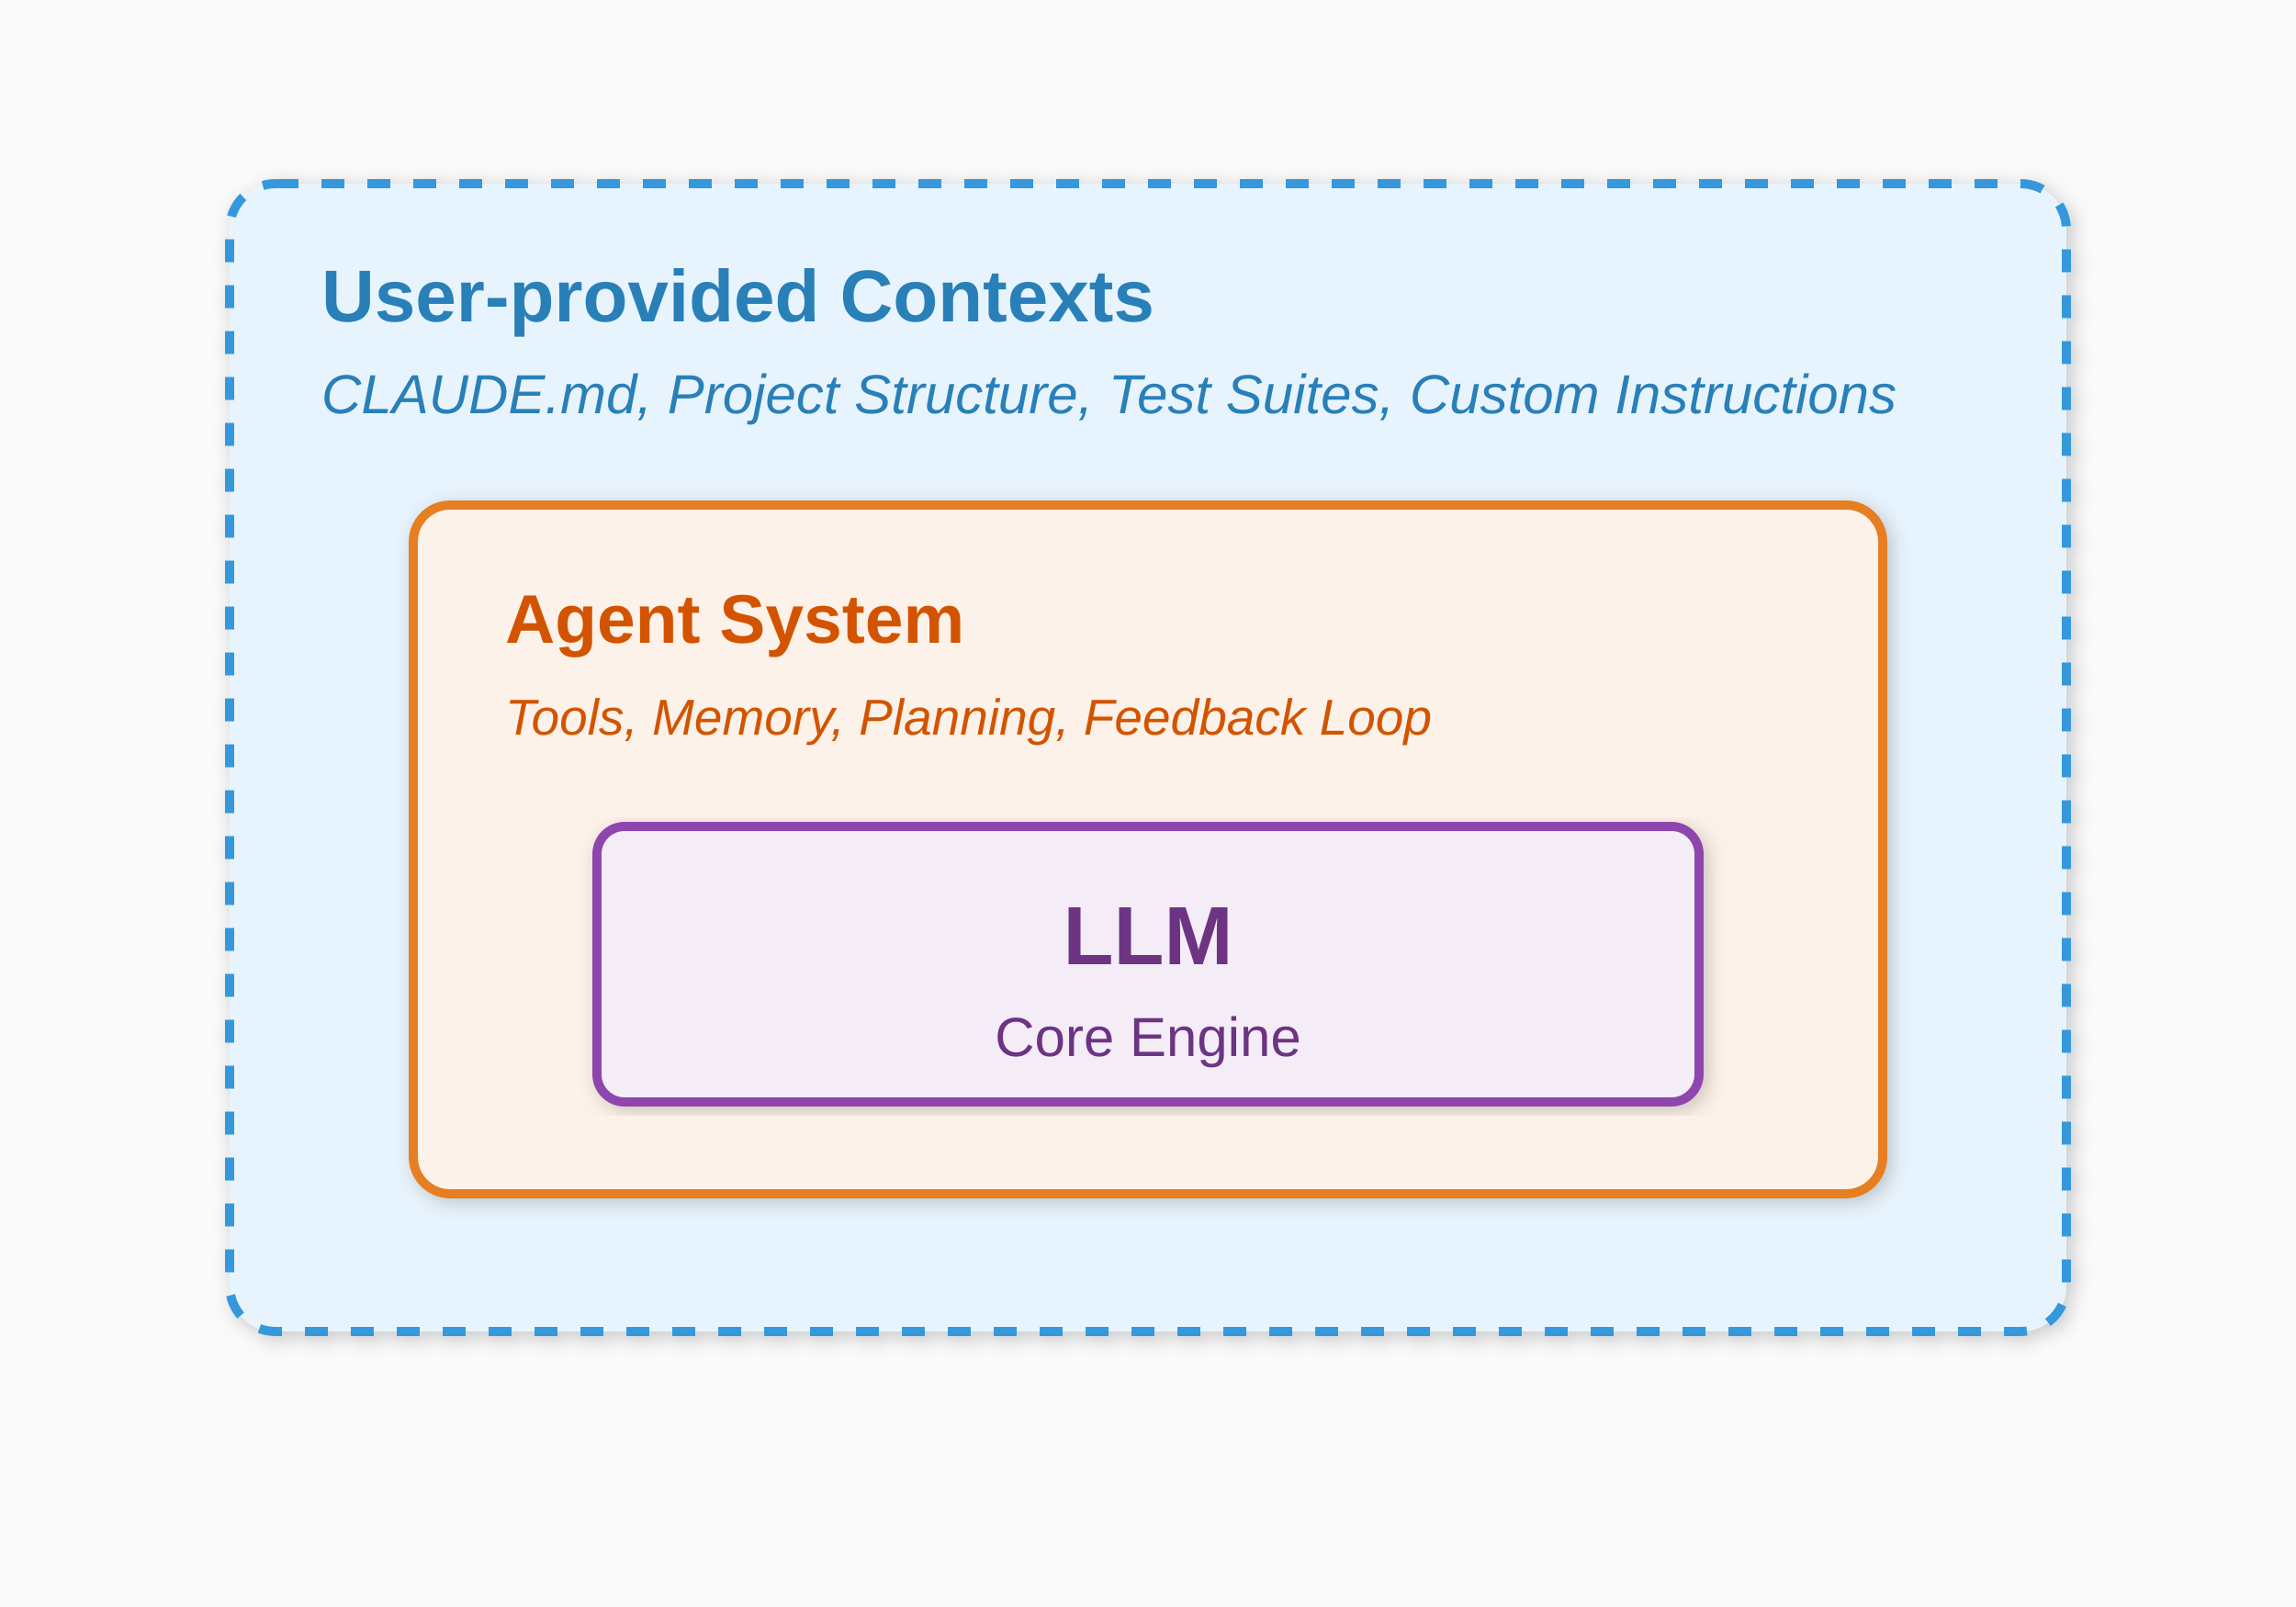
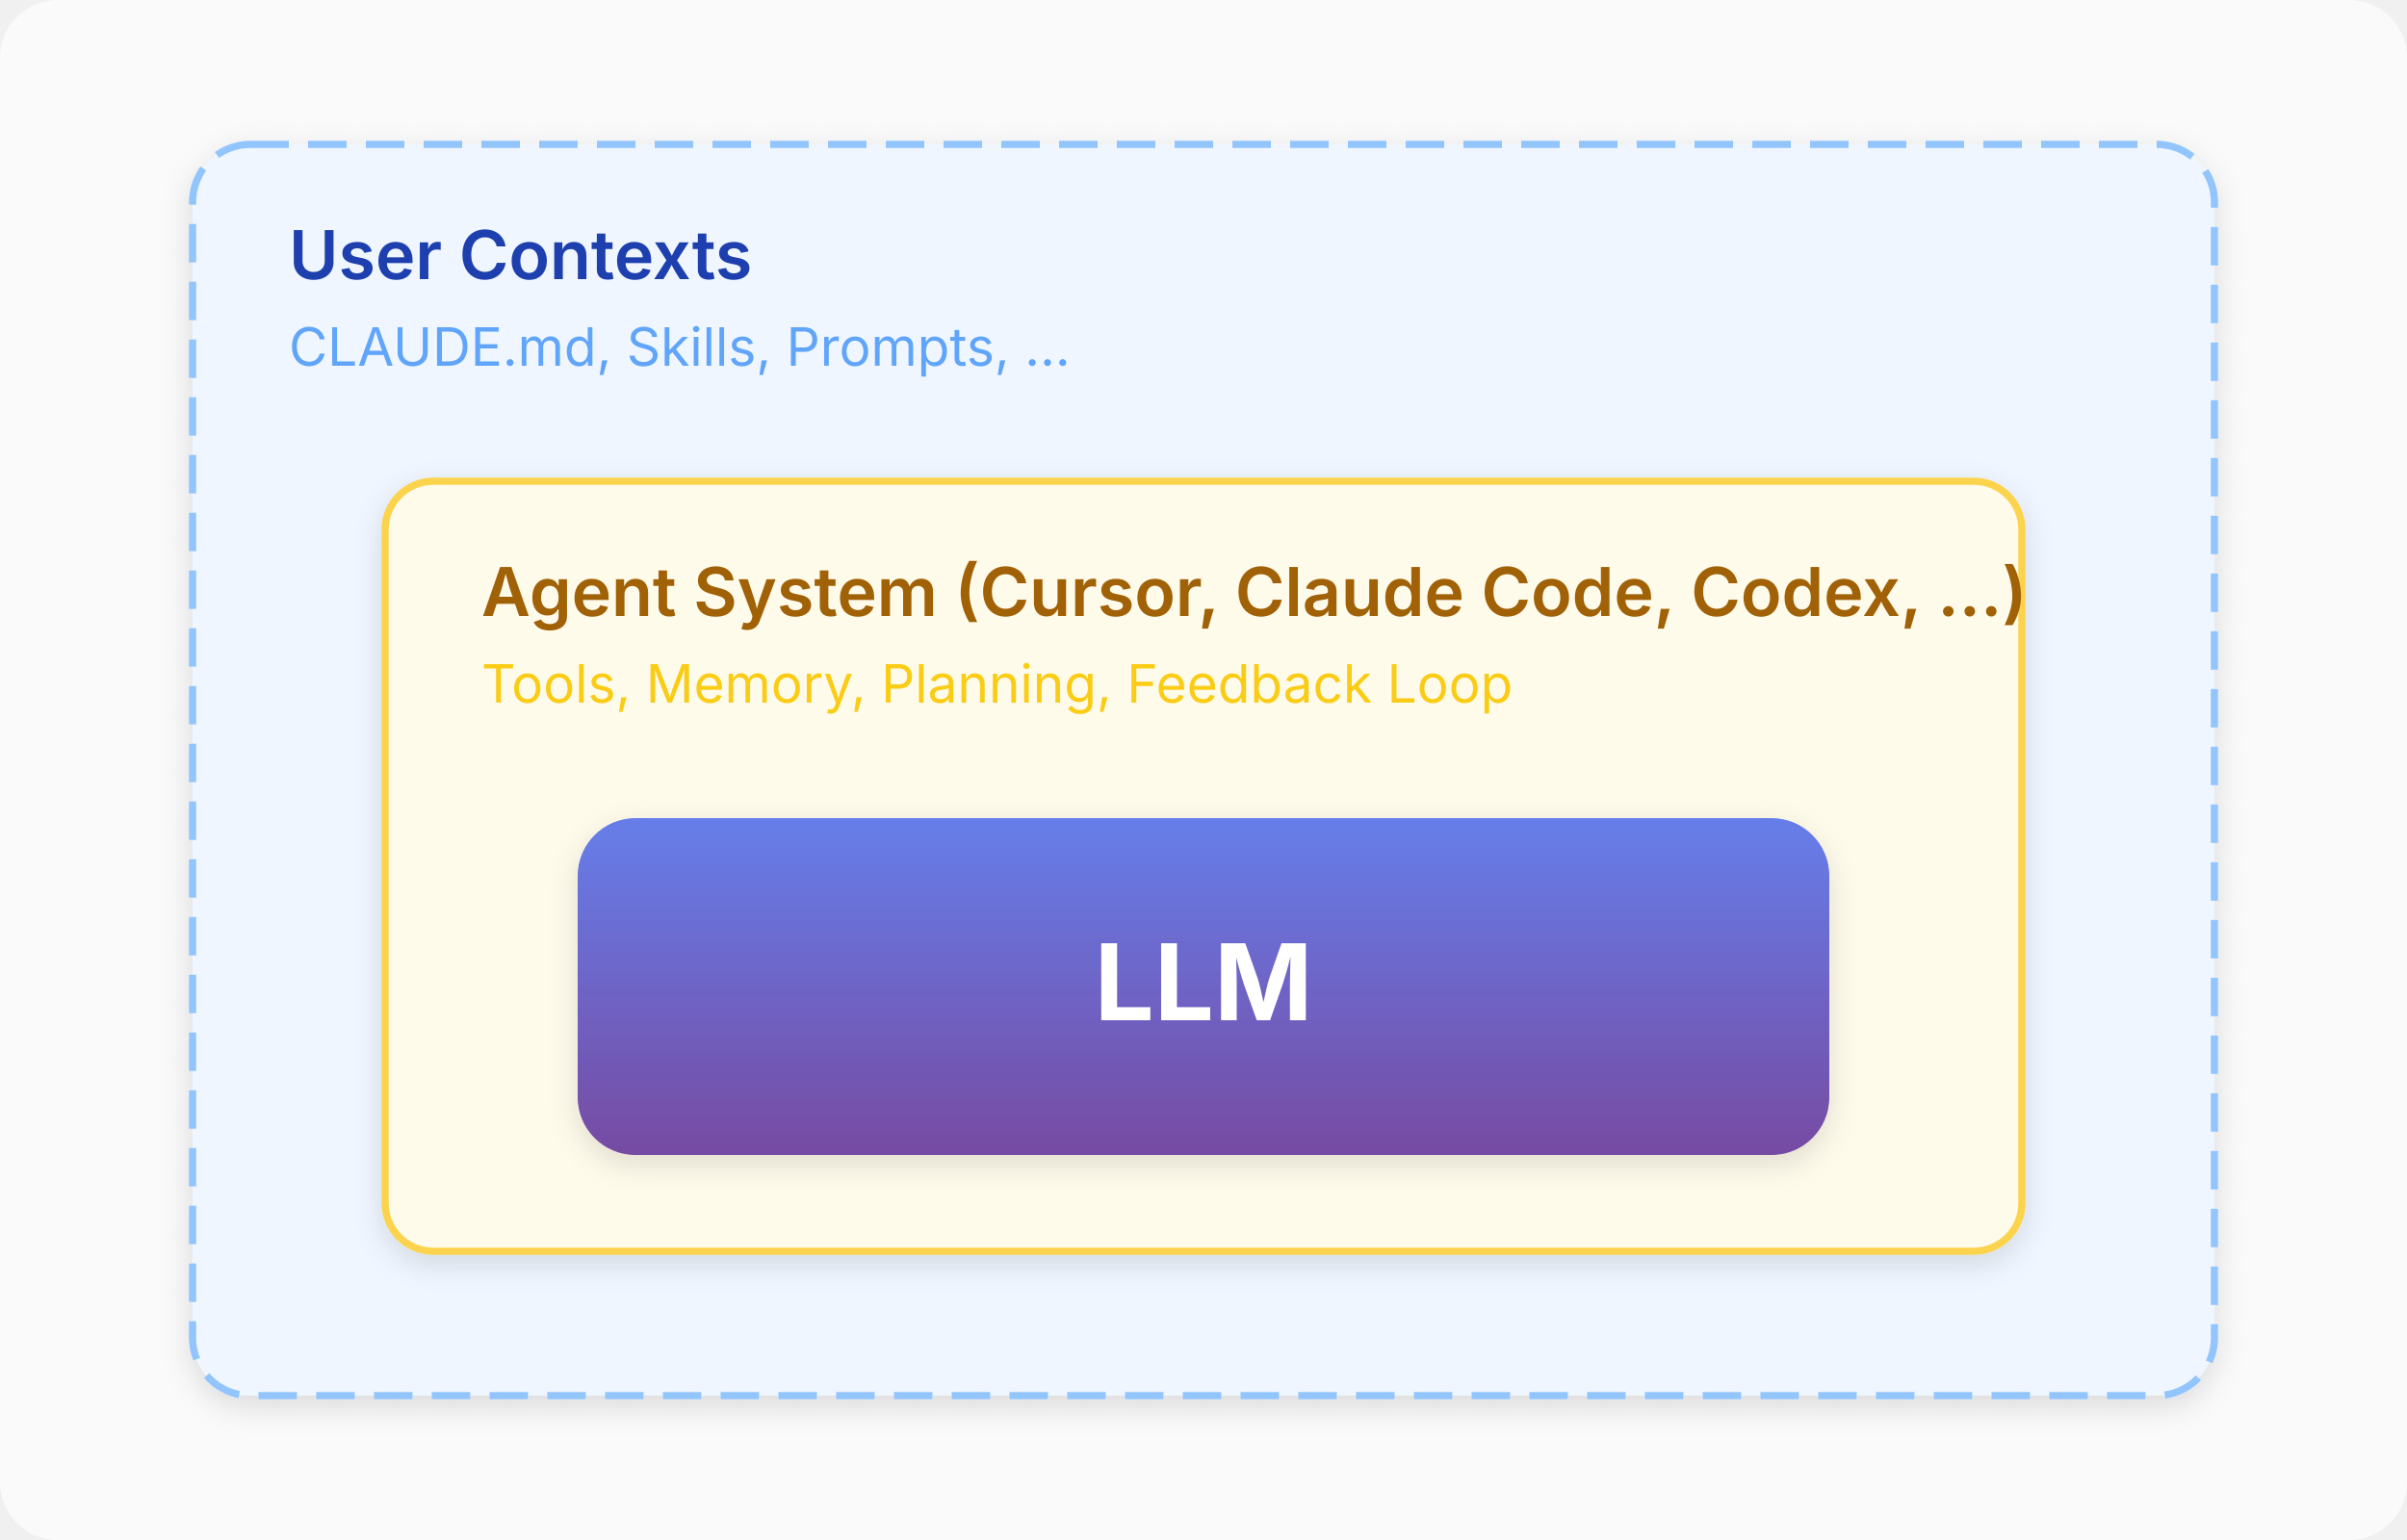
- <svg xmlns="http://www.w3.org/2000/svg" viewBox="0 0 500 350">
+ <svg xmlns="http://www.w3.org/2000/svg" viewBox="0 0 500 320">
  <defs>
-     <filter id="shadow" x="-5%" y="-5%" width="110%" height="110%">
-       <feGaussianBlur in="SourceAlpha" stdDeviation="2" />
-       <feOffset dx="1" dy="1" result="offsetblur" />
+     <filter id="softShadow" x="-20%" y="-20%" width="140%" height="140%">
+       <feGaussianBlur in="SourceAlpha" stdDeviation="3" />
+       <feOffset dx="0" dy="2" result="offsetblur" />
      <feComponentTransfer>
-         <feFuncA type="linear" slope="0.2" />
+         <feFuncA type="linear" slope="0.12" />
      </feComponentTransfer>
      <feMerge>
        <feMergeNode />
        <feMergeNode in="SourceGraphic" />
      </feMerge>
    </filter>
+     <linearGradient id="llmGradient" x1="0%" y1="0%" x2="0%" y2="100%">
+       <stop offset="0%" style="stop-color:#667eea;stop-opacity:1" />
+       <stop offset="100%" style="stop-color:#764ba2;stop-opacity:1" />
+     </linearGradient>
  </defs>
-   <rect width="500" height="350" fill="#fafafa" />
-   <rect x="50" y="40" width="400" height="250" rx="10" fill="#e8f4fd" stroke="#3498db" stroke-width="2" stroke-dasharray="5,5" filter="url(#shadow)" />
-   <text x="70" y="70" fill="#2980b9" font-family="Arial, sans-serif" font-size="16" font-weight="bold">User-provided Contexts</text>
-   <text x="70" y="90" fill="#2980b9" font-family="Arial, sans-serif" font-size="12" font-style="italic">CLAUDE.md, Project Structure, Test Suites, Custom Instructions</text>
-   <rect x="90" y="110" width="320" height="150" rx="8" fill="#fdf2e9" stroke="#e67e22" stroke-width="2" filter="url(#shadow)" />
-   <text x="110" y="140" fill="#d35400" font-family="Arial, sans-serif" font-size="15" font-weight="bold">Agent System</text>
-   <text x="110" y="160" fill="#d35400" font-family="Arial, sans-serif" font-size="11" font-style="italic">Tools, Memory, Planning, Feedback Loop</text>
-   <rect x="130" y="180" width="240" height="60" rx="6" fill="#f4ecf7" stroke="#8e44ad" stroke-width="2" filter="url(#shadow)" />
-   <text x="250" y="210" text-anchor="middle" fill="#6c3483" font-family="Arial, sans-serif" font-size="18" font-weight="bold">LLM</text>
-   <text x="250" y="230" text-anchor="middle" fill="#6c3483" font-family="Arial, sans-serif" font-size="12">Core Engine</text>
+   <rect width="500" height="320" fill="#fafafa" rx="12" />
+   <rect x="40" y="30" width="420" height="260" rx="12" fill="#eff6ff" stroke="#93c5fd" stroke-width="1.5" stroke-dasharray="8 4" filter="url(#softShadow)" />
+   <text x="60" y="58" fill="#1e40af" font-family="system-ui, -apple-system, sans-serif" font-size="14" font-weight="600">User Contexts</text>
+   <text x="60" y="76" fill="#60a5fa" font-family="system-ui, -apple-system, sans-serif" font-size="11">CLAUDE.md, Skills, Prompts, ...</text>
+   <rect x="80" y="100" width="340" height="160" rx="10" fill="#fffbeb" stroke="#fcd34d" stroke-width="1.5" filter="url(#softShadow)" />
+   <text x="100" y="128" fill="#a16207" font-family="system-ui, -apple-system, sans-serif" font-size="14" font-weight="600">Agent System (Cursor, Claude Code, Codex, ...)</text>
+   <text x="100" y="146" fill="#facc15" font-family="system-ui, -apple-system, sans-serif" font-size="11">Tools, Memory, Planning, Feedback Loop</text>
+   <rect x="120" y="170" width="260" height="70" rx="12" fill="url(#llmGradient)" filter="url(#softShadow)" />
+   <text x="250" y="212" text-anchor="middle" fill="white" font-family="system-ui, -apple-system, sans-serif" font-size="22" font-weight="700">LLM</text>
</svg>
